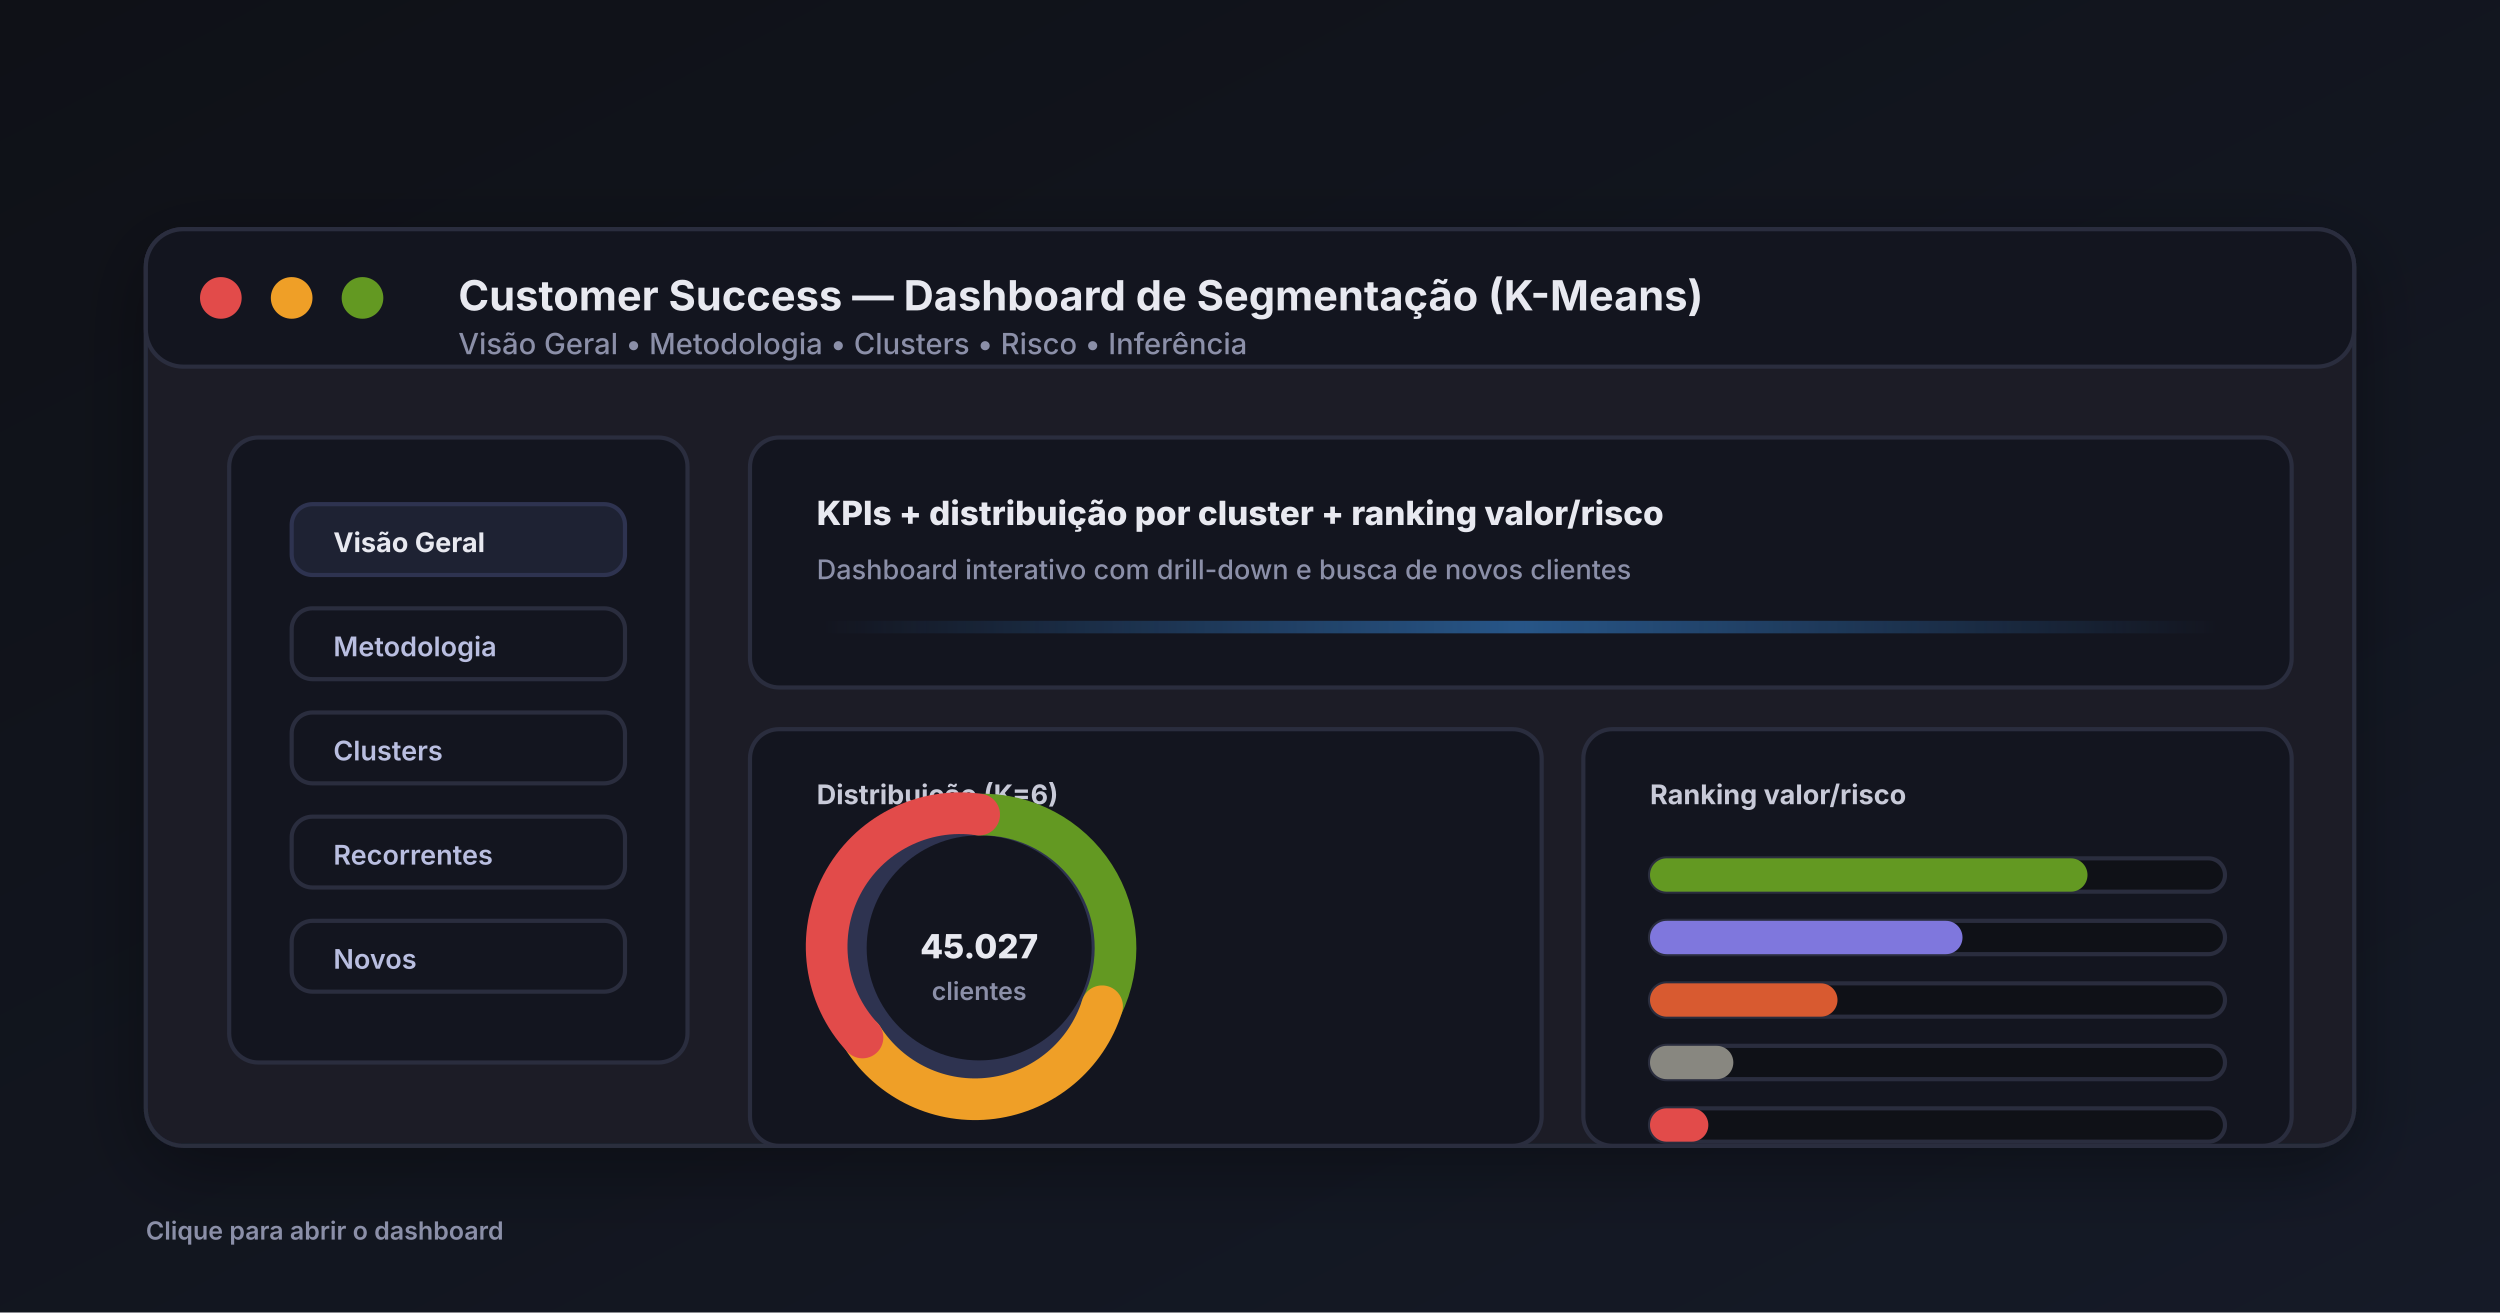
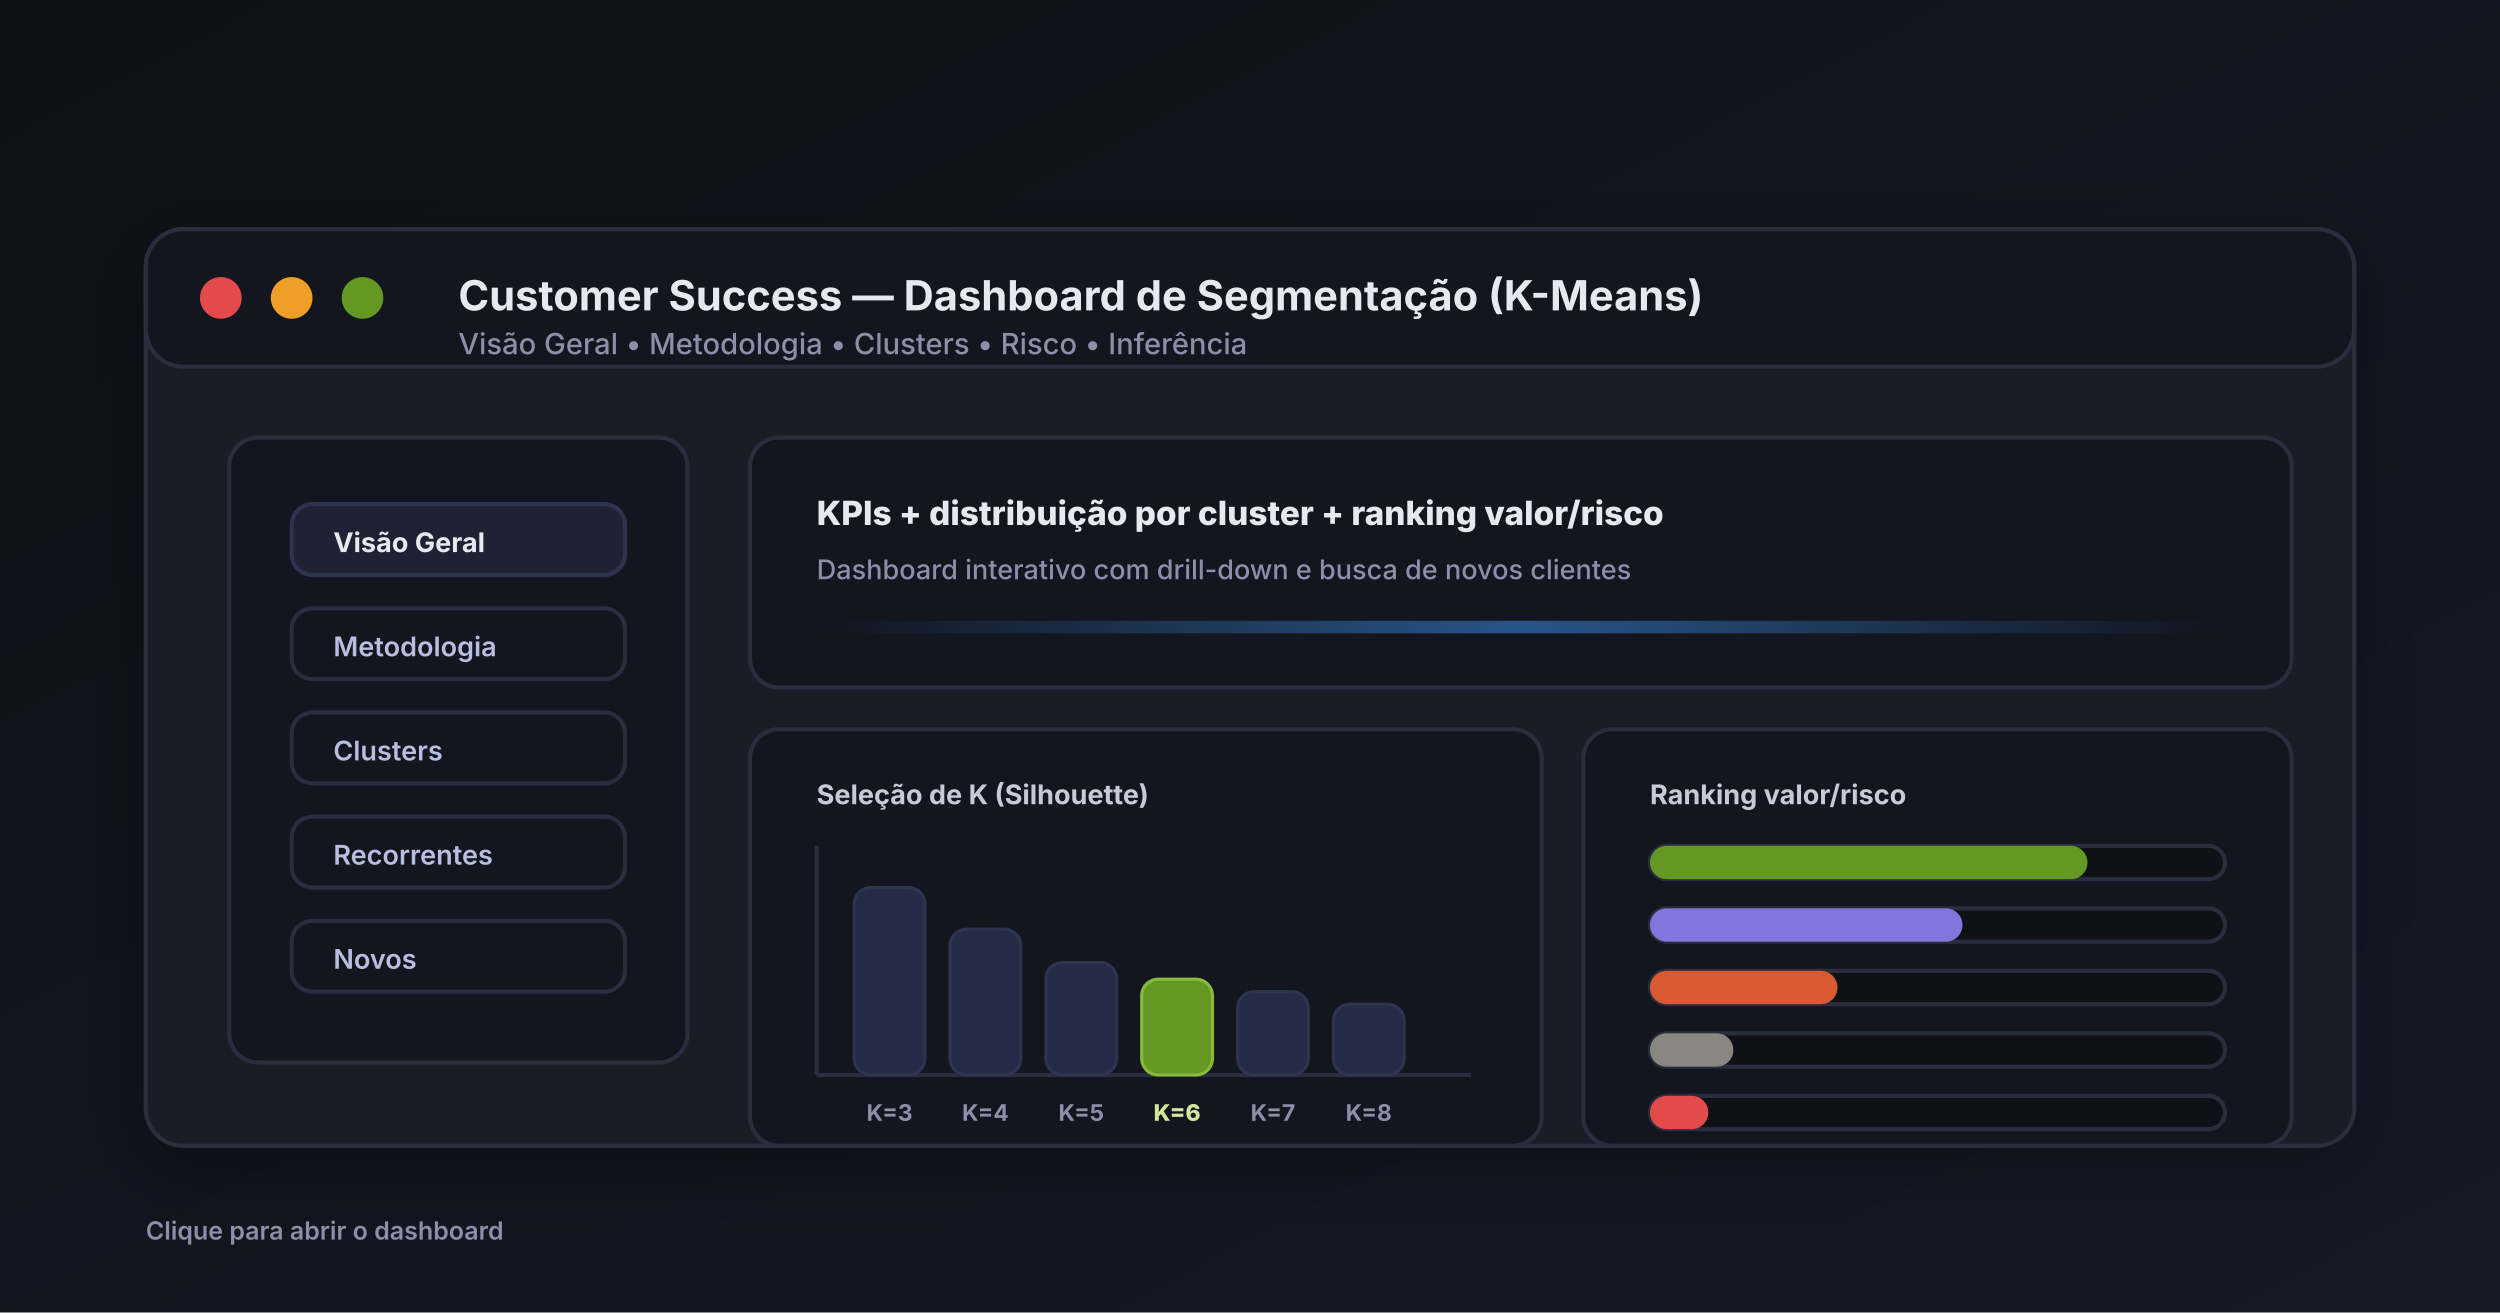
<svg xmlns="http://www.w3.org/2000/svg" width="1200" height="630" viewBox="0 0 1200 630">
  <defs>
    <linearGradient id="bg" x1="0" x2="1" y1="0" y2="1">
      <stop offset="0" stop-color="#0F1117" />
      <stop offset="1" stop-color="#151A27" />
    </linearGradient>
    <linearGradient id="glow" x1="0" x2="1" y1="0" y2="0">
      <stop offset="0" stop-color="#378ADD" stop-opacity="0.0" />
      <stop offset="0.5" stop-color="#378ADD" stop-opacity="0.55" />
      <stop offset="1" stop-color="#378ADD" stop-opacity="0.0" />
    </linearGradient>
    <filter id="shadow" x="-20%" y="-20%" width="140%" height="140%">
      <feDropShadow dx="0" dy="10" stdDeviation="18" flood-color="#000000" flood-opacity="0.35" />
    </filter>
  </defs>
  <rect width="1200" height="630" fill="url(#bg)" />
  <rect x="70" y="110" width="1060" height="440" rx="18" fill="#1A1D27" stroke="#2A2D3E" stroke-width="2" filter="url(#shadow)" />
  <rect x="70" y="110" width="1060" height="66" rx="18" fill="#13151F" stroke="#2A2D3E" stroke-width="2" />
  <circle cx="106" cy="143" r="10" fill="#E24B4A" />
  <circle cx="140" cy="143" r="10" fill="#EF9F27" />
  <circle cx="174" cy="143" r="10" fill="#639922" />
  <text x="220" y="149" fill="#E8E9F0" font-family="Inter, system-ui, -apple-system, Segoe UI, Arial, sans-serif" font-size="20" font-weight="700">
    Customer Success — Dashboard de Segmentação (K-Means)
  </text>
  <text x="220" y="170" fill="#8B8FA8" font-family="Inter, system-ui, -apple-system, Segoe UI, Arial, sans-serif" font-size="14" font-weight="500">
    Visão Geral • Metodologia • Clusters • Risco • Inferência
  </text>
  <rect x="110" y="210" width="220" height="300" rx="14" fill="#13151F" stroke="#2A2D3E" stroke-width="2" />
  <rect x="140" y="242" width="160" height="34" rx="10" fill="#1E2233" stroke="#2E3350" stroke-width="2" />
  <text x="160" y="265" fill="#E8E9F0" font-family="Inter, system-ui, -apple-system, Segoe UI, Arial, sans-serif" font-size="13" font-weight="700">Visão Geral</text>
  <rect x="140" y="292" width="160" height="34" rx="10" fill="transparent" stroke="#2A2D3E" stroke-width="2" />
  <text x="160" y="315" fill="#B9BEE0" font-family="Inter, system-ui, -apple-system, Segoe UI, Arial, sans-serif" font-size="13" font-weight="600">Metodologia</text>
  <rect x="140" y="342" width="160" height="34" rx="10" fill="transparent" stroke="#2A2D3E" stroke-width="2" />
  <text x="160" y="365" fill="#B9BEE0" font-family="Inter, system-ui, -apple-system, Segoe UI, Arial, sans-serif" font-size="13" font-weight="600">Clusters</text>
  <rect x="140" y="392" width="160" height="34" rx="10" fill="transparent" stroke="#2A2D3E" stroke-width="2" />
  <text x="160" y="415" fill="#B9BEE0" font-family="Inter, system-ui, -apple-system, Segoe UI, Arial, sans-serif" font-size="13" font-weight="600">Recorrentes</text>
  <rect x="140" y="442" width="160" height="34" rx="10" fill="transparent" stroke="#2A2D3E" stroke-width="2" />
  <text x="160" y="465" fill="#B9BEE0" font-family="Inter, system-ui, -apple-system, Segoe UI, Arial, sans-serif" font-size="13" font-weight="600">Novos</text>
  <rect x="360" y="210" width="740" height="120" rx="14" fill="#13151F" stroke="#2A2D3E" stroke-width="2" />
  <text x="392" y="252" fill="#E8E9F0" font-family="Inter, system-ui, -apple-system, Segoe UI, Arial, sans-serif" font-size="16" font-weight="800">
    KPIs + distribuição por cluster + ranking valor/risco
  </text>
  <text x="392" y="278" fill="#8B8FA8" font-family="Inter, system-ui, -apple-system, Segoe UI, Arial, sans-serif" font-size="13" font-weight="500">
    Dashboard interativo com drill-down e busca de novos clientes
  </text>
  <rect x="392" y="298" width="676" height="6" rx="3" fill="url(#glow)" />
  <rect x="360" y="350" width="380" height="200" rx="14" fill="#13151F" stroke="#2A2D3E" stroke-width="2" />
  <text x="392" y="386" fill="#C8CAD8" font-family="Inter, system-ui, -apple-system, Segoe UI, Arial, sans-serif" font-size="13" font-weight="700">
-     Distribuição (K=6)
+     Seleção de K (Silhouette)
  </text>
-   <circle cx="470" cy="455" r="64" fill="none" stroke="#2E3350" stroke-width="20" />
-   <path d="M 470 391 A 64 64 0 0 1 529 483" fill="none" stroke="#639922" stroke-width="20" stroke-linecap="round" />
-   <path d="M 529 483 A 64 64 0 0 1 414 498" fill="none" stroke="#EF9F27" stroke-width="20" stroke-linecap="round" />
-   <path d="M 414 498 A 64 64 0 0 1 470 391" fill="none" stroke="#E24B4A" stroke-width="20" stroke-linecap="round" />
-   <text x="470" y="460" text-anchor="middle" fill="#E8E9F0" font-family="Inter, system-ui, -apple-system, Segoe UI, Arial, sans-serif" font-size="16" font-weight="800">45.027</text>
-   <text x="470" y="480" text-anchor="middle" fill="#8B8FA8" font-family="Inter, system-ui, -apple-system, Segoe UI, Arial, sans-serif" font-size="12" font-weight="600">clientes</text>
+   <line x1="392" y1="516" x2="706" y2="516" stroke="#2A2D3E" stroke-width="2" />
+   <line x1="392" y1="406" x2="392" y2="516" stroke="#2A2D3E" stroke-width="2" />
+   <rect x="410" y="426" width="34" height="90" rx="8" fill="#252B44" stroke="#2E3350" stroke-width="1.5" />
+   <rect x="456" y="446" width="34" height="70" rx="8" fill="#252B44" stroke="#2E3350" stroke-width="1.5" />
+   <rect x="502" y="462" width="34" height="54" rx="8" fill="#252B44" stroke="#2E3350" stroke-width="1.5" />
+   <rect x="548" y="470" width="34" height="46" rx="8" fill="#639922" stroke="#8AB83A" stroke-width="1.5" />
+   <rect x="594" y="476" width="34" height="40" rx="8" fill="#252B44" stroke="#2E3350" stroke-width="1.5" />
+   <rect x="640" y="482" width="34" height="34" rx="8" fill="#252B44" stroke="#2E3350" stroke-width="1.5" />
+   <text x="427" y="538" text-anchor="middle" fill="#8B8FA8" font-family="Inter, system-ui, -apple-system, Segoe UI, Arial, sans-serif" font-size="11" font-weight="700">K=3</text>
+   <text x="473" y="538" text-anchor="middle" fill="#8B8FA8" font-family="Inter, system-ui, -apple-system, Segoe UI, Arial, sans-serif" font-size="11" font-weight="700">K=4</text>
+   <text x="519" y="538" text-anchor="middle" fill="#8B8FA8" font-family="Inter, system-ui, -apple-system, Segoe UI, Arial, sans-serif" font-size="11" font-weight="700">K=5</text>
+   <text x="565" y="538" text-anchor="middle" fill="#CFE89A" font-family="Inter, system-ui, -apple-system, Segoe UI, Arial, sans-serif" font-size="11" font-weight="800">K=6</text>
+   <text x="611" y="538" text-anchor="middle" fill="#8B8FA8" font-family="Inter, system-ui, -apple-system, Segoe UI, Arial, sans-serif" font-size="11" font-weight="700">K=7</text>
+   <text x="657" y="538" text-anchor="middle" fill="#8B8FA8" font-family="Inter, system-ui, -apple-system, Segoe UI, Arial, sans-serif" font-size="11" font-weight="700">K=8</text>
  <rect x="760" y="350" width="340" height="200" rx="14" fill="#13151F" stroke="#2A2D3E" stroke-width="2" />
  <text x="792" y="386" fill="#C8CAD8" font-family="Inter, system-ui, -apple-system, Segoe UI, Arial, sans-serif" font-size="13" font-weight="700">
    Ranking valor/risco
  </text>
-   <rect x="792" y="412" width="276" height="16" rx="8" fill="#0F1117" stroke="#2A2D3E" stroke-width="2" />
-   <rect x="792" y="412" width="210" height="16" rx="8" fill="#639922" />
-   <rect x="792" y="442" width="276" height="16" rx="8" fill="#0F1117" stroke="#2A2D3E" stroke-width="2" />
-   <rect x="792" y="442" width="150" height="16" rx="8" fill="#7F77DD" />
-   <rect x="792" y="472" width="276" height="16" rx="8" fill="#0F1117" stroke="#2A2D3E" stroke-width="2" />
-   <rect x="792" y="472" width="90" height="16" rx="8" fill="#D85A30" />
-   <rect x="792" y="502" width="276" height="16" rx="8" fill="#0F1117" stroke="#2A2D3E" stroke-width="2" />
-   <rect x="792" y="502" width="40" height="16" rx="8" fill="#888780" />
-   <rect x="792" y="532" width="276" height="16" rx="8" fill="#0F1117" stroke="#2A2D3E" stroke-width="2" />
-   <rect x="792" y="532" width="28" height="16" rx="8" fill="#E24B4A" />
+   <rect x="792" y="406" width="276" height="16" rx="8" fill="#0F1117" stroke="#2A2D3E" stroke-width="2" />
+   <rect x="792" y="406" width="210" height="16" rx="8" fill="#639922" />
+   <rect x="792" y="436" width="276" height="16" rx="8" fill="#0F1117" stroke="#2A2D3E" stroke-width="2" />
+   <rect x="792" y="436" width="150" height="16" rx="8" fill="#7F77DD" />
+   <rect x="792" y="466" width="276" height="16" rx="8" fill="#0F1117" stroke="#2A2D3E" stroke-width="2" />
+   <rect x="792" y="466" width="90" height="16" rx="8" fill="#D85A30" />
+   <rect x="792" y="496" width="276" height="16" rx="8" fill="#0F1117" stroke="#2A2D3E" stroke-width="2" />
+   <rect x="792" y="496" width="40" height="16" rx="8" fill="#888780" />
+   <rect x="792" y="526" width="276" height="16" rx="8" fill="#0F1117" stroke="#2A2D3E" stroke-width="2" />
+   <rect x="792" y="526" width="28" height="16" rx="8" fill="#E24B4A" />
  <text x="70" y="595" fill="#8B8FA8" font-family="Inter, system-ui, -apple-system, Segoe UI, Arial, sans-serif" font-size="12" font-weight="600">
    Clique para abrir o dashboard
  </text>
</svg>
